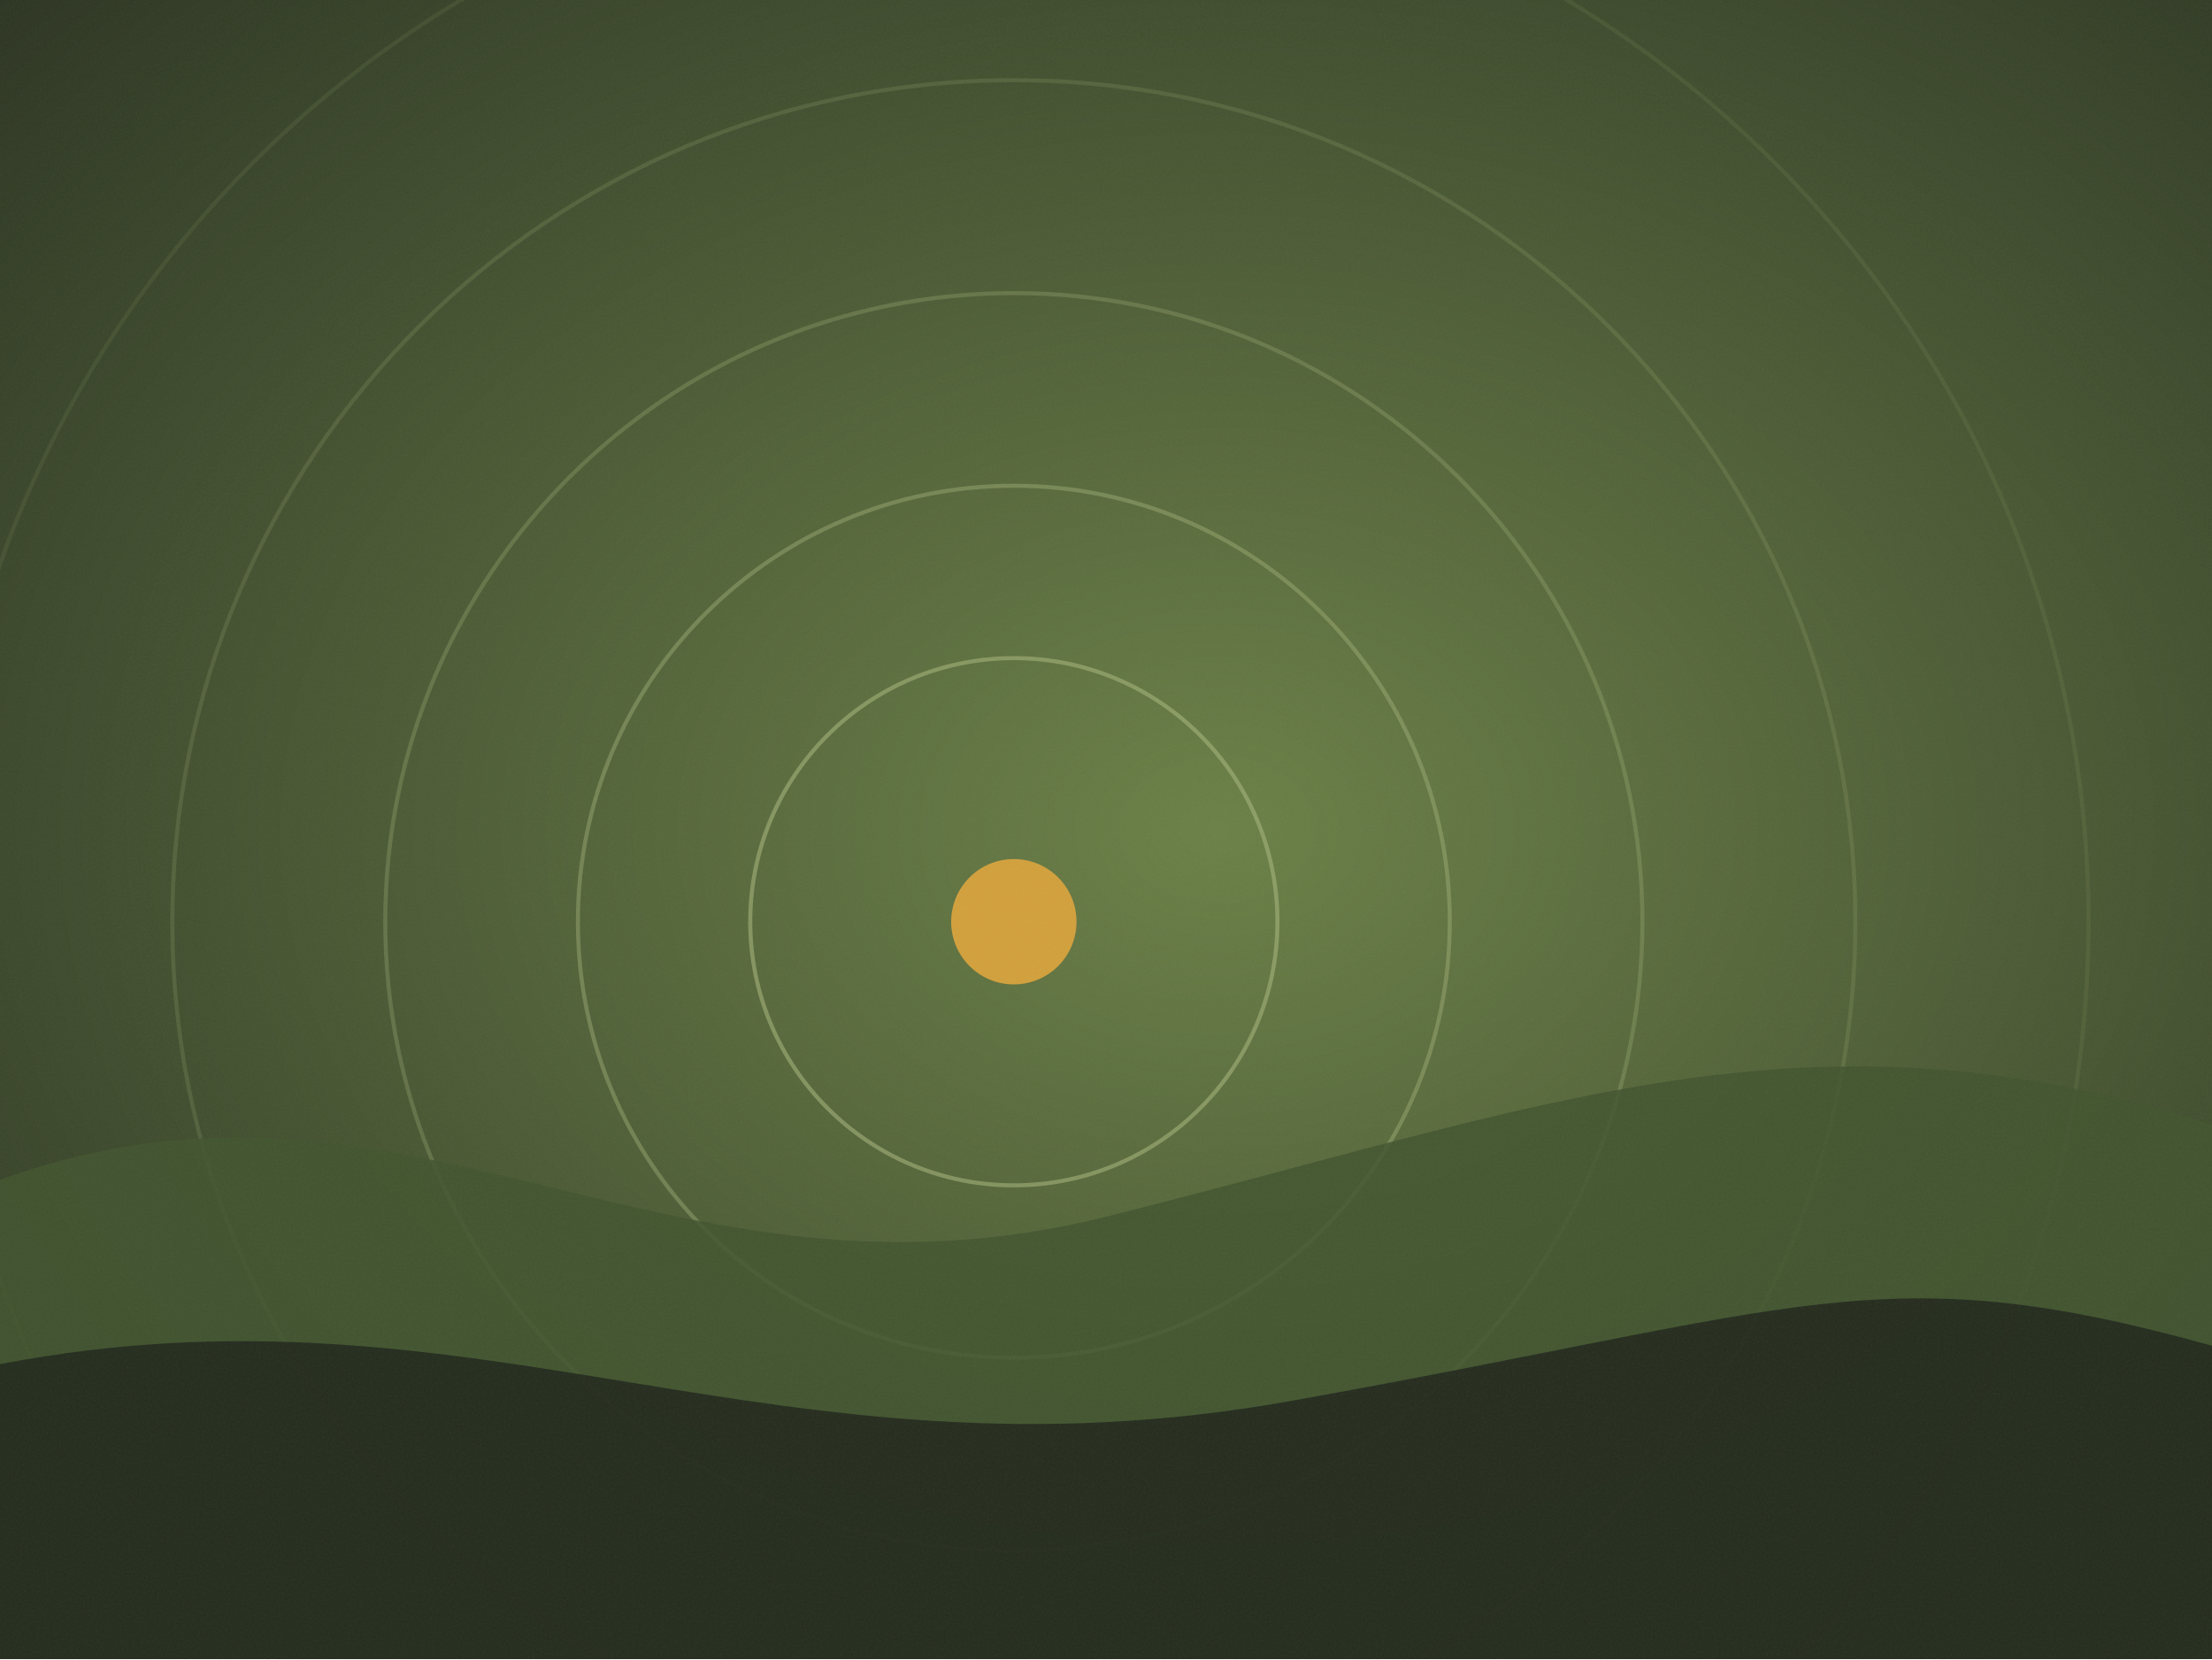
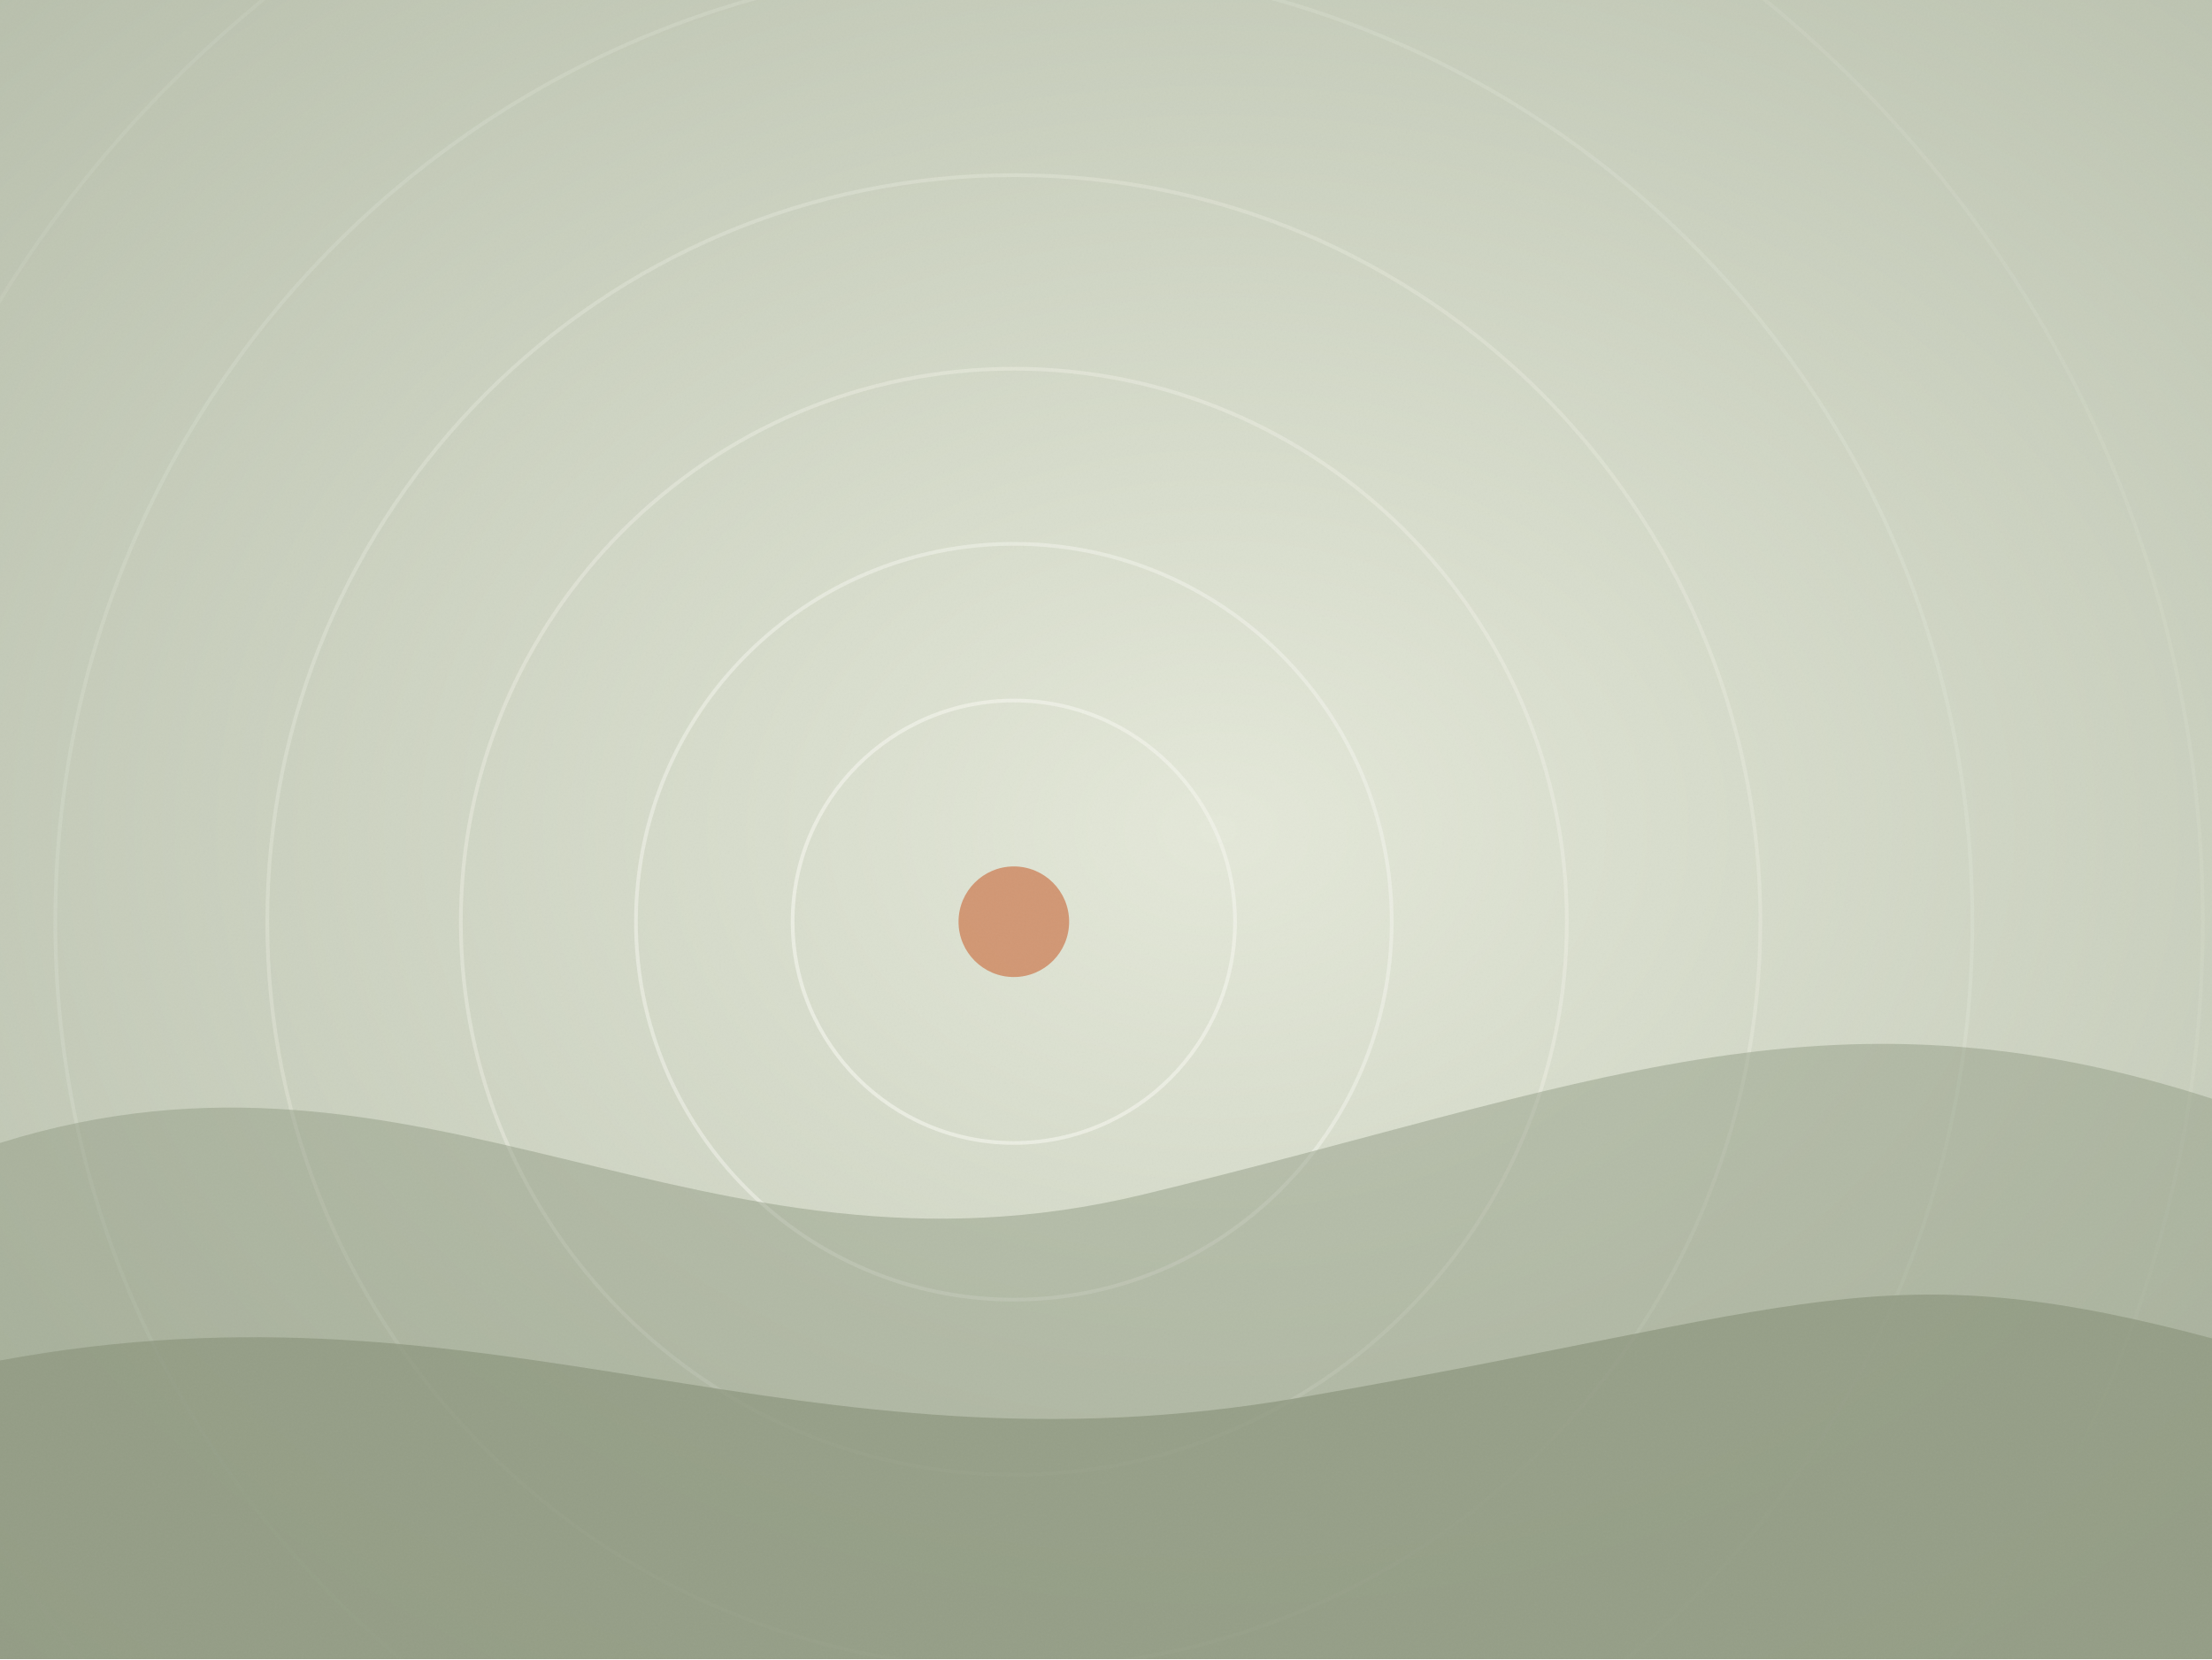
<svg xmlns="http://www.w3.org/2000/svg" viewBox="0 0 1200 900" preserveAspectRatio="xMidYMid slice" role="img" aria-hidden="true">
  <defs>
-     <radialGradient id="g-seniors" cx="55%" cy="50%" r="85%">
-       <stop offset="0" stop-color="#6b8047" />
-       <stop offset="1" stop-color="#232a1d" />
+     <radialGradient id="g-seniors" cx="55%" cy="50%" r="88%">
+       <stop offset="0" stop-color="#e4e8d9" />
+       <stop offset="1" stop-color="#b0b8a4" />
    </radialGradient>
    <filter id="f-seniors">
-       <feTurbulence type="fractalNoise" baseFrequency="0.85" numOctaves="3" />
+       <feTurbulence type="fractalNoise" baseFrequency="0.9" numOctaves="3" />
      <feColorMatrix type="saturate" values="0" />
    </filter>
  </defs>
  <rect width="1200" height="900" fill="url(#g-seniors)" />
-   <g fill="none" stroke-linecap="round" transform="translate(550 500) scale(1.1)">
-     <circle r="130" stroke="#a9b87d" stroke-opacity=".55" stroke-width="2" />
-     <circle r="215" stroke="#a9b87d" stroke-opacity=".40" stroke-width="2" />
-     <circle r="310" stroke="#a9b87d" stroke-opacity=".28" stroke-width="2" />
-     <circle r="415" stroke="#a9b87d" stroke-opacity=".18" stroke-width="2" />
-     <circle r="530" stroke="#a9b87d" stroke-opacity=".11" stroke-width="2" />
+   <g fill="none" stroke="#f2f4ea" stroke-width="2" transform="translate(550 500)">
+     <circle r="120" stroke-opacity=".70" />
+     <circle r="205" stroke-opacity=".55" />
+     <circle r="300" stroke-opacity=".40" />
+     <circle r="405" stroke-opacity=".28" />
+     <circle r="520" stroke-opacity=".18" />
+     <circle r="645" stroke-opacity=".10" />
  </g>
-   <path d="M0 640 C 220 560 360 720 600 660 S 980 540 1200 610 L1200 900 L0 900 Z" fill="#425530" fill-opacity=".85" />
-   <path d="M0 740 C 260 690 420 810 700 760 S 1020 680 1200 730 L1200 900 L0 900 Z" fill="#232a1d" fill-opacity=".9" />
-   <circle cx="550" cy="500" r="34" fill="#d2a03c" />
-   <rect width="1200" height="900" filter="url(#f-seniors)" opacity=".05" />
+   <path d="M0 620 C 230 548 380 706 620 648 S 990 528 1200 596 L1200 900 L0 900 Z" fill="#8d977f" fill-opacity=".45" />
+   <path d="M0 738 C 270 688 430 806 706 758 S 1020 678 1200 726 L1200 900 L0 900 Z" fill="#8d977f" fill-opacity=".75" />
+   <circle cx="550" cy="500" r="30" fill="#cf8f6a" fill-opacity=".9" />
+   <rect width="1200" height="900" filter="url(#f-seniors)" opacity=".045" />
</svg>
